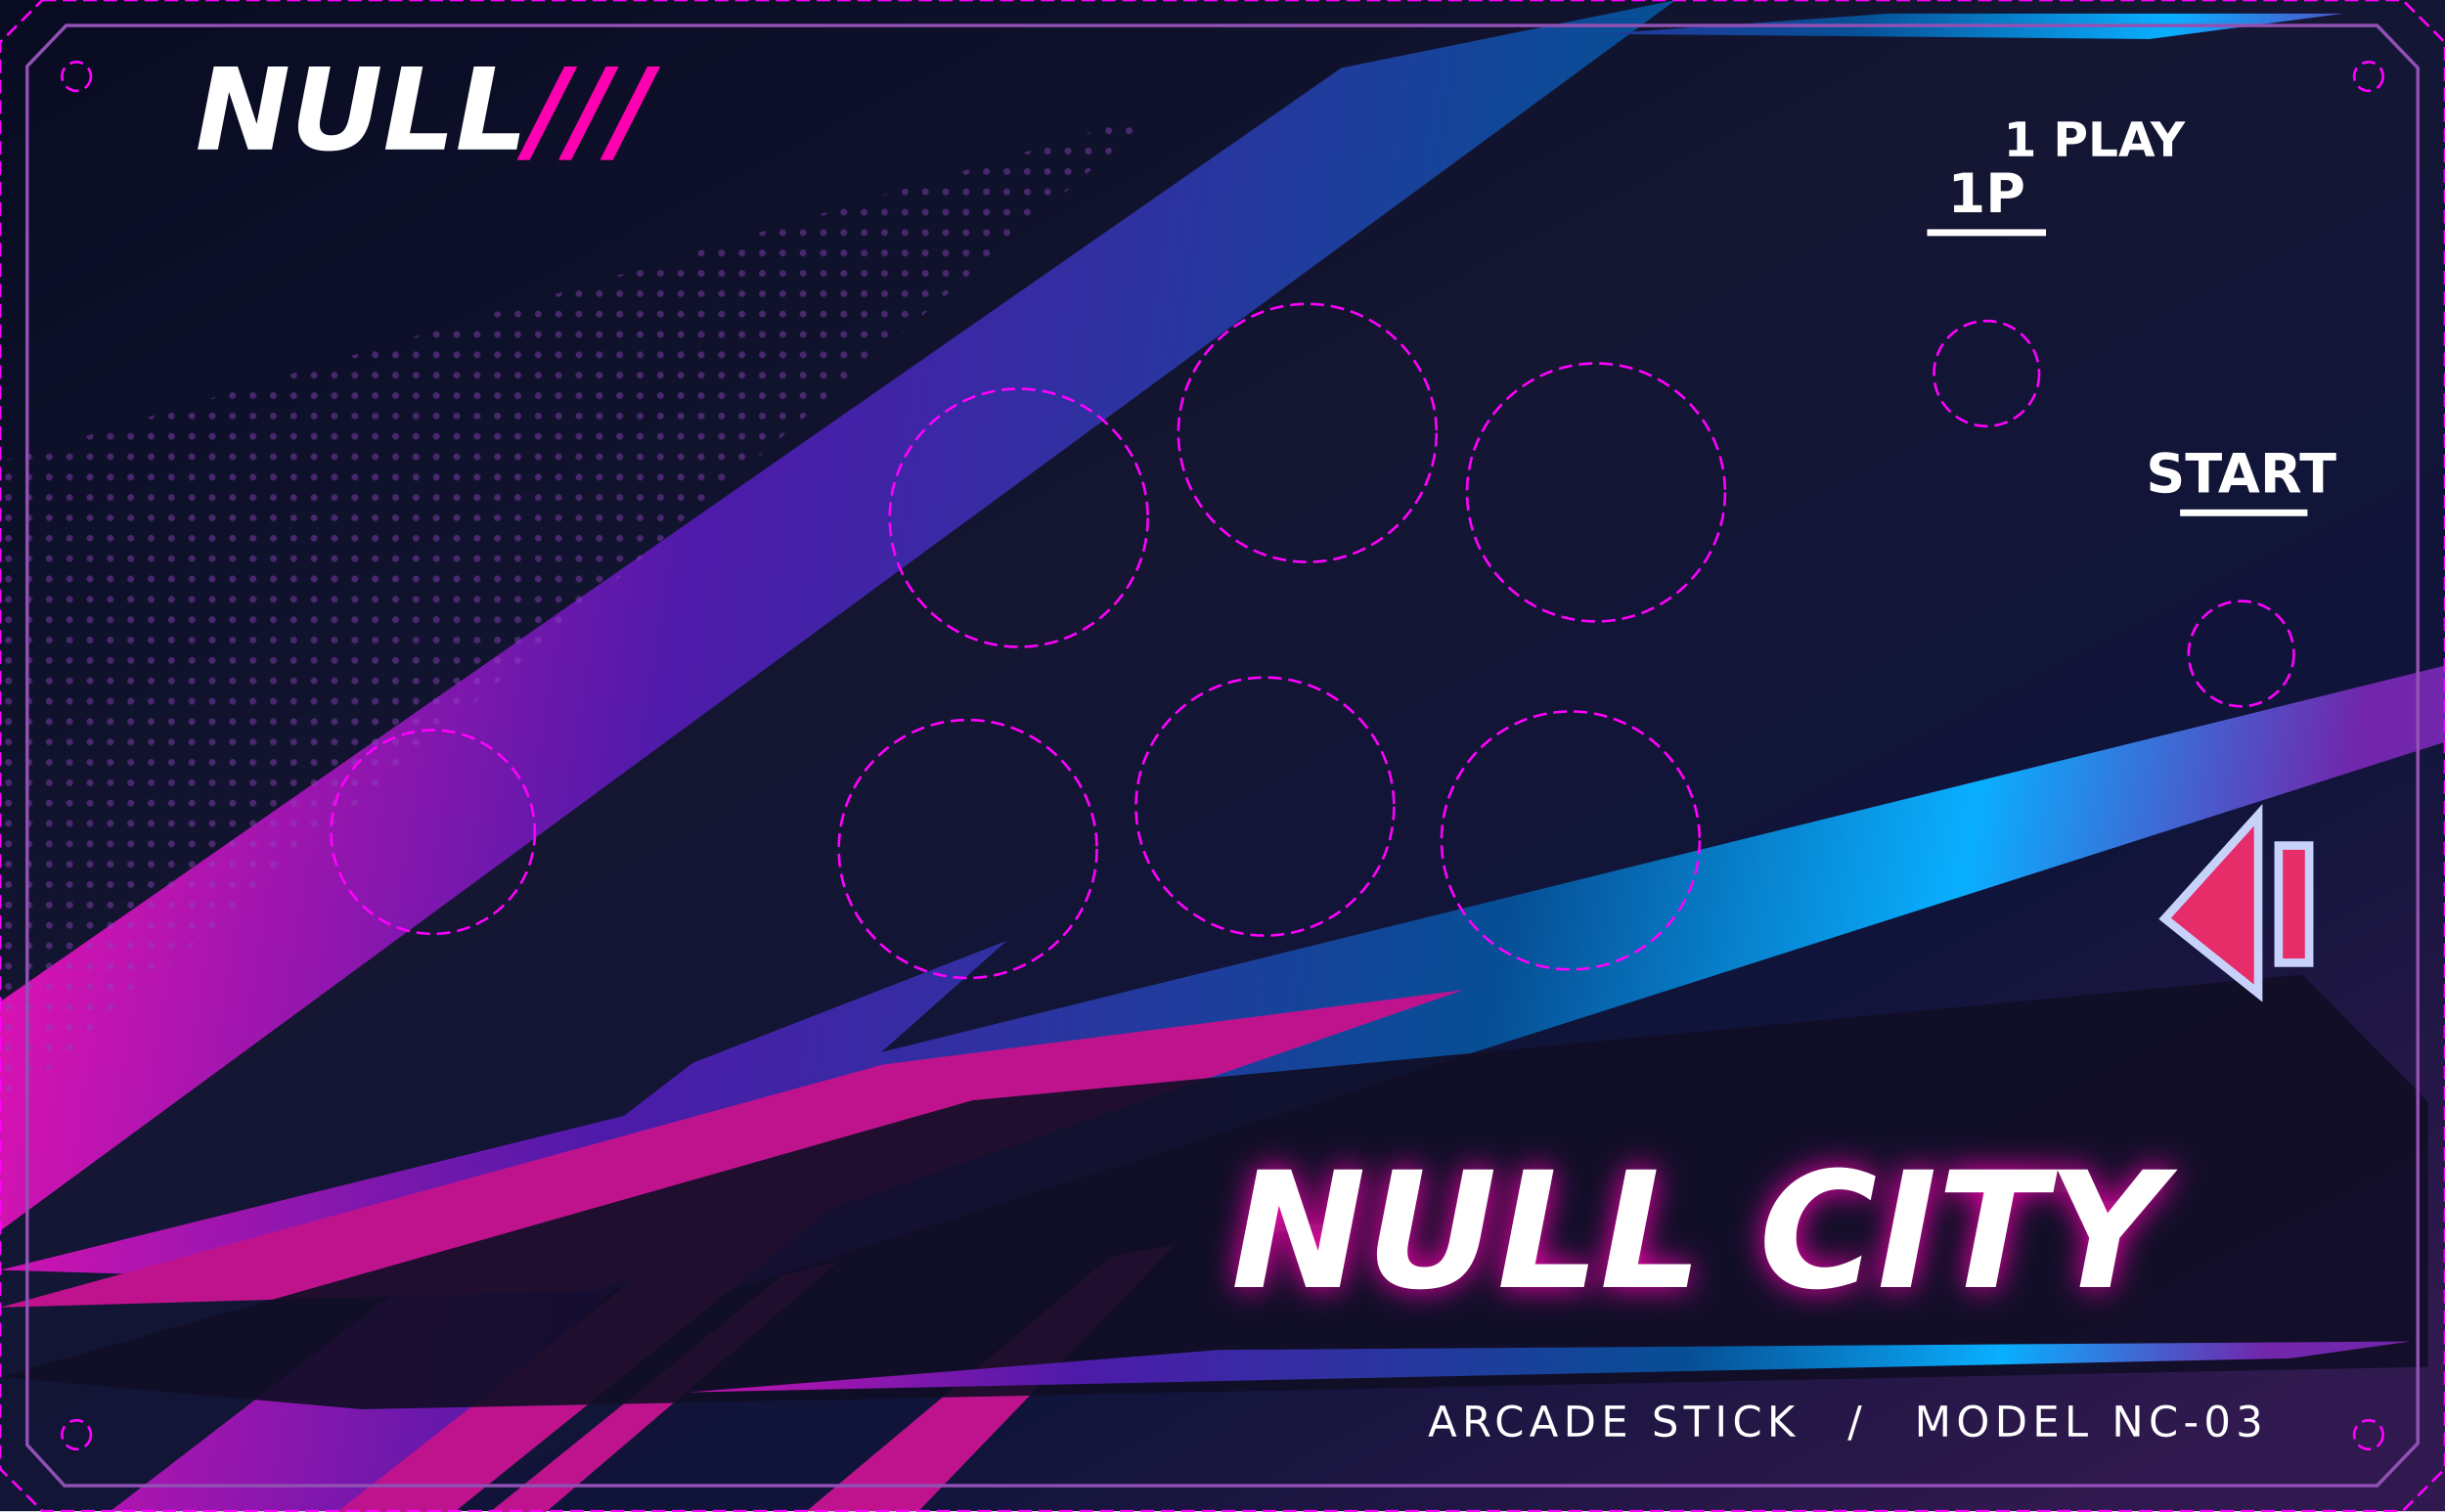
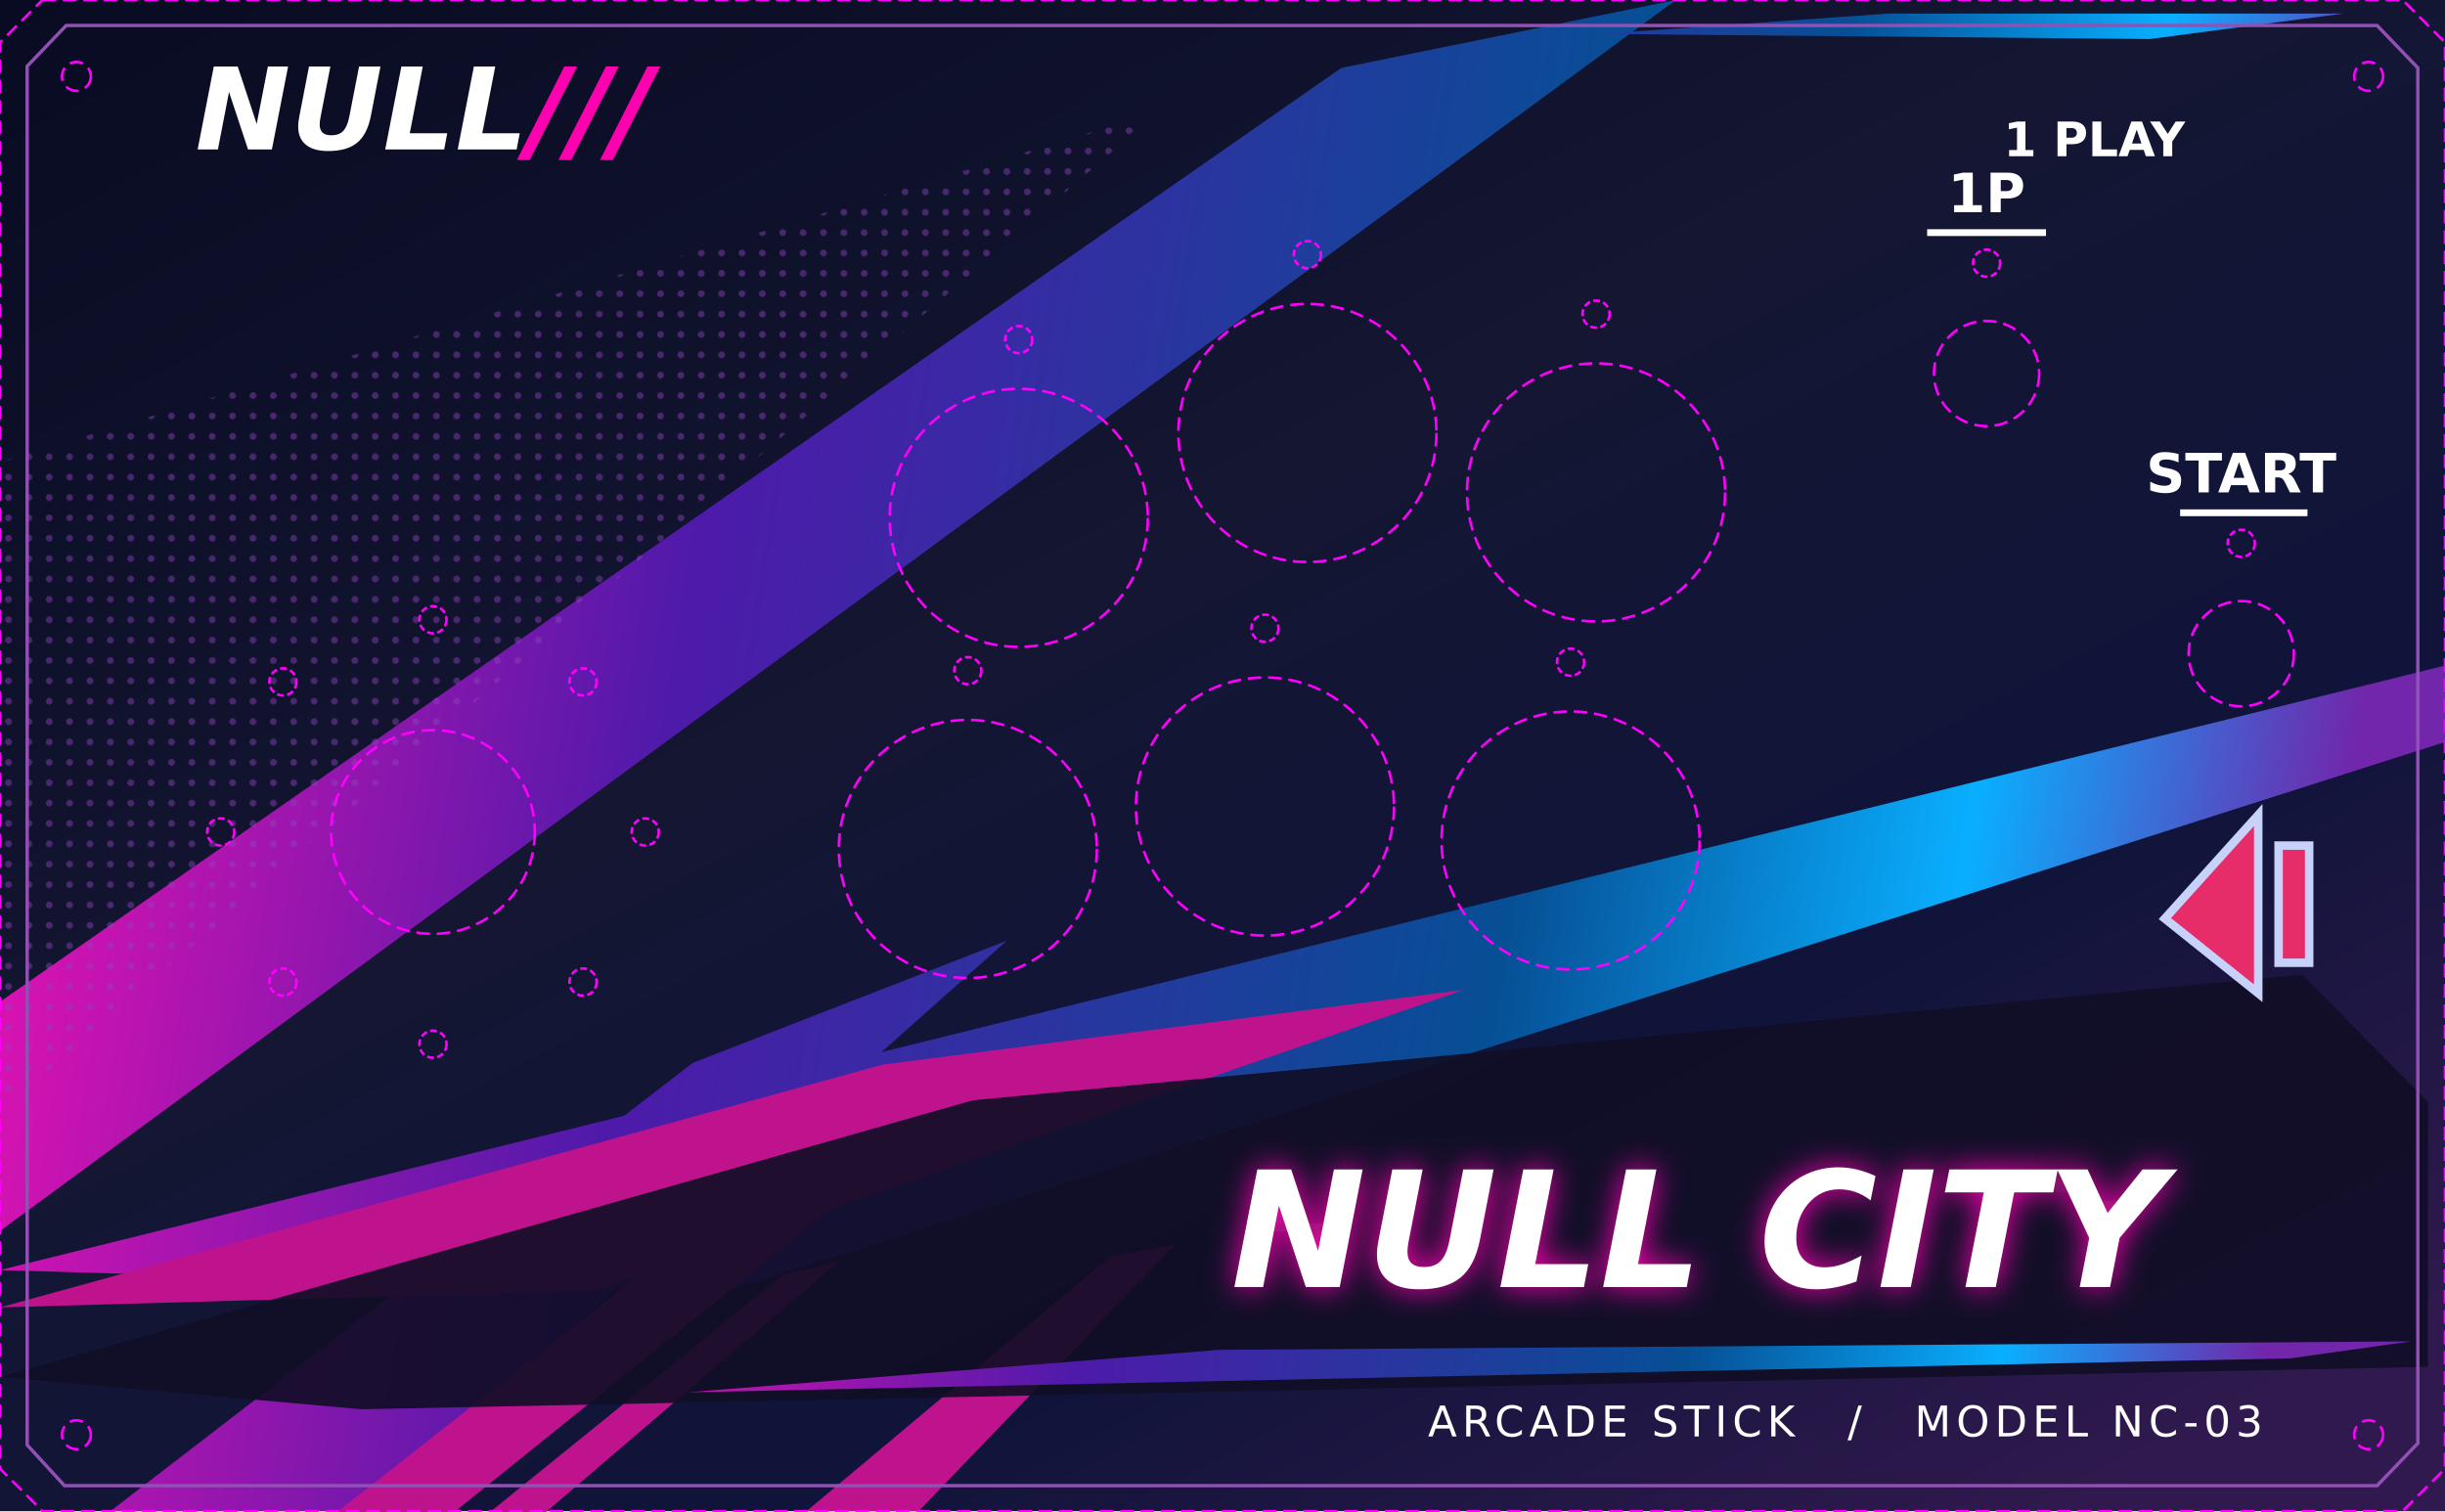
<svg xmlns="http://www.w3.org/2000/svg" width="288mm" height="178mm" viewBox="0 0 1440 890">
  <defs>
    <linearGradient id="base" x2=".84" y2="1" gradientUnits="objectBoundingBox">
      <stop stop-color="#080b21" />
      <stop offset=".44" stop-color="#141632" />
      <stop offset=".75" stop-color="#10143a" />
      <stop offset="1" stop-color="#30194e" />
    </linearGradient>
    <linearGradient id="streak" x2="1" y2=".1">
      <stop stop-color="#ff10b4" />
      <stop offset=".32" stop-color="#4e1aaa" />
      <stop offset=".67" stop-color="#064f95" />
      <stop offset=".85" stop-color="#09afff" />
      <stop offset="1" stop-color="#7126ab" />
    </linearGradient>
    <pattern id="dots" width="12" height="12" patternUnits="userSpaceOnUse">
      <circle cx="5" cy="5" r="2" fill="#8d42bb" />
    </pattern>
    <filter id="glow" x="-.2" y="-.5" width="1.4" height="2">
      <feGaussianBlur stdDeviation="9" />
    </filter>
  </defs>
  <rect width="1440" height="890" fill="url(#base)" />
  <path d="M0 590L790 40 987 0 0 725Z M0 748L1440 392 1440 437 426 761Z M65 890L408 626 593 554 215 890Z" fill="url(#streak)" />
  <path d="M0 272L682 66 0 655Z" fill="url(#dots)" opacity=".45" />
  <path d="M0 770L520 627 862 583 350 760Z M198 891L417 719 498 705 267 891Z M288 891L461 751 494 743 321 891Z M475 890L654 740 692 733 541 890Z" fill="#bf138e" />
  <path d="M0 811L573 648 1356 574 1430 649 1430 805 213 830Z" fill="#100d25" opacity=".91" />
  <path d="M405 820L718 795 1420 790 1349 800Z M942 20L1112 8H1380L1266 23Z" fill="url(#streak)" />
  <path d="M16 39L39 15H1400L1424 40V850L1400 875H38L16 851Z" fill="none" stroke="#9150b4" stroke-width="2" />
  <g font-family="DejaVu Sans" font-weight="bold" fill="#fff">
    <text x="115" y="88" font-size="67" font-style="italic">NULL<tspan fill="#ff00b1"> ///</tspan>
    </text>
    <text x="725" y="758" font-size="95" font-style="italic" fill="#ff08b2" filter="url(#glow)">NULL CITY</text>
    <text x="725" y="758" font-size="95" font-style="italic">NULL CITY</text>
    <text x="1180" y="92" font-size="28">1 PLAY</text>
    <g text-anchor="middle" font-size="32">
      <text x="1170" y="125">1P</text>
      <text x="1320" y="290">START</text>
    </g>
  </g>
  <path d="M1135 137h70 M1284 302h75" stroke="white" stroke-width="4" />
  <text x="841" y="846" font-family="DejaVu Sans" font-size="25" letter-spacing="3" fill="white">ARCADE STICK　/　MODEL NC-03</text>
  <path d="M1330 480l-55 61 55 44z M1342 498h18v69h-18z" fill="#e62c69" stroke="#c7d2fa" stroke-width="5" />
  <g id="cut-guides" fill="none" stroke="#ff00ff" stroke-width="1.5" stroke-dasharray="8 4">
    <path d="M25 0 H1415 L1440 25 V865 L1415 890 H25 L0 865 V25 Z" />
    <circle cx="600" cy="305" r="76.0" />
    <circle cx="770" cy="255" r="76.0" />
    <circle cx="570" cy="500" r="76.0" />
    <circle cx="940" cy="290" r="76.0" />
    <circle cx="745" cy="475" r="76.0" />
    <circle cx="925" cy="495" r="76.0" />
    <circle cx="1170" cy="220" r="31.0" />
    <circle cx="1320" cy="385" r="31.0" />
    <circle cx="255" cy="490" r="60" />
    <circle cx="45" cy="845" r="8.5" />
    <circle cx="45" cy="45" r="8.5" />
    <circle cx="1395" cy="845" r="8.5" />
    <circle cx="1395" cy="45" r="8.5" />
  </g>
+   <g id="led-cut-guides" fill="none" stroke="#ff00ff" stroke-width="1.5" stroke-dasharray="4 2">
+     <circle cx="380.0" cy="490.0" r="8" />
+     <circle cx="343.388" cy="401.612" r="8" />
+     <circle cx="255.0" cy="365.0" r="8" />
+     <circle cx="166.612" cy="401.612" r="8" />
+     <circle cx="130.0" cy="490.0" r="8" />
+     <circle cx="166.612" cy="578.388" r="8" />
+     <circle cx="255.0" cy="615.0" r="8" />
+     <circle cx="343.388" cy="578.388" r="8" />
+     <circle cx="600" cy="200" r="8" />
+     <circle cx="770" cy="150" r="8" />
+     <circle cx="570" cy="395" r="8" />
+     <circle cx="940" cy="185" r="8" />
+     <circle cx="745" cy="370" r="8" />
+     <circle cx="925" cy="390" r="8" />
+     <circle cx="1170" cy="155" r="8" />
+     <circle cx="1320" cy="320" r="8" />
+   </g>
</svg>
